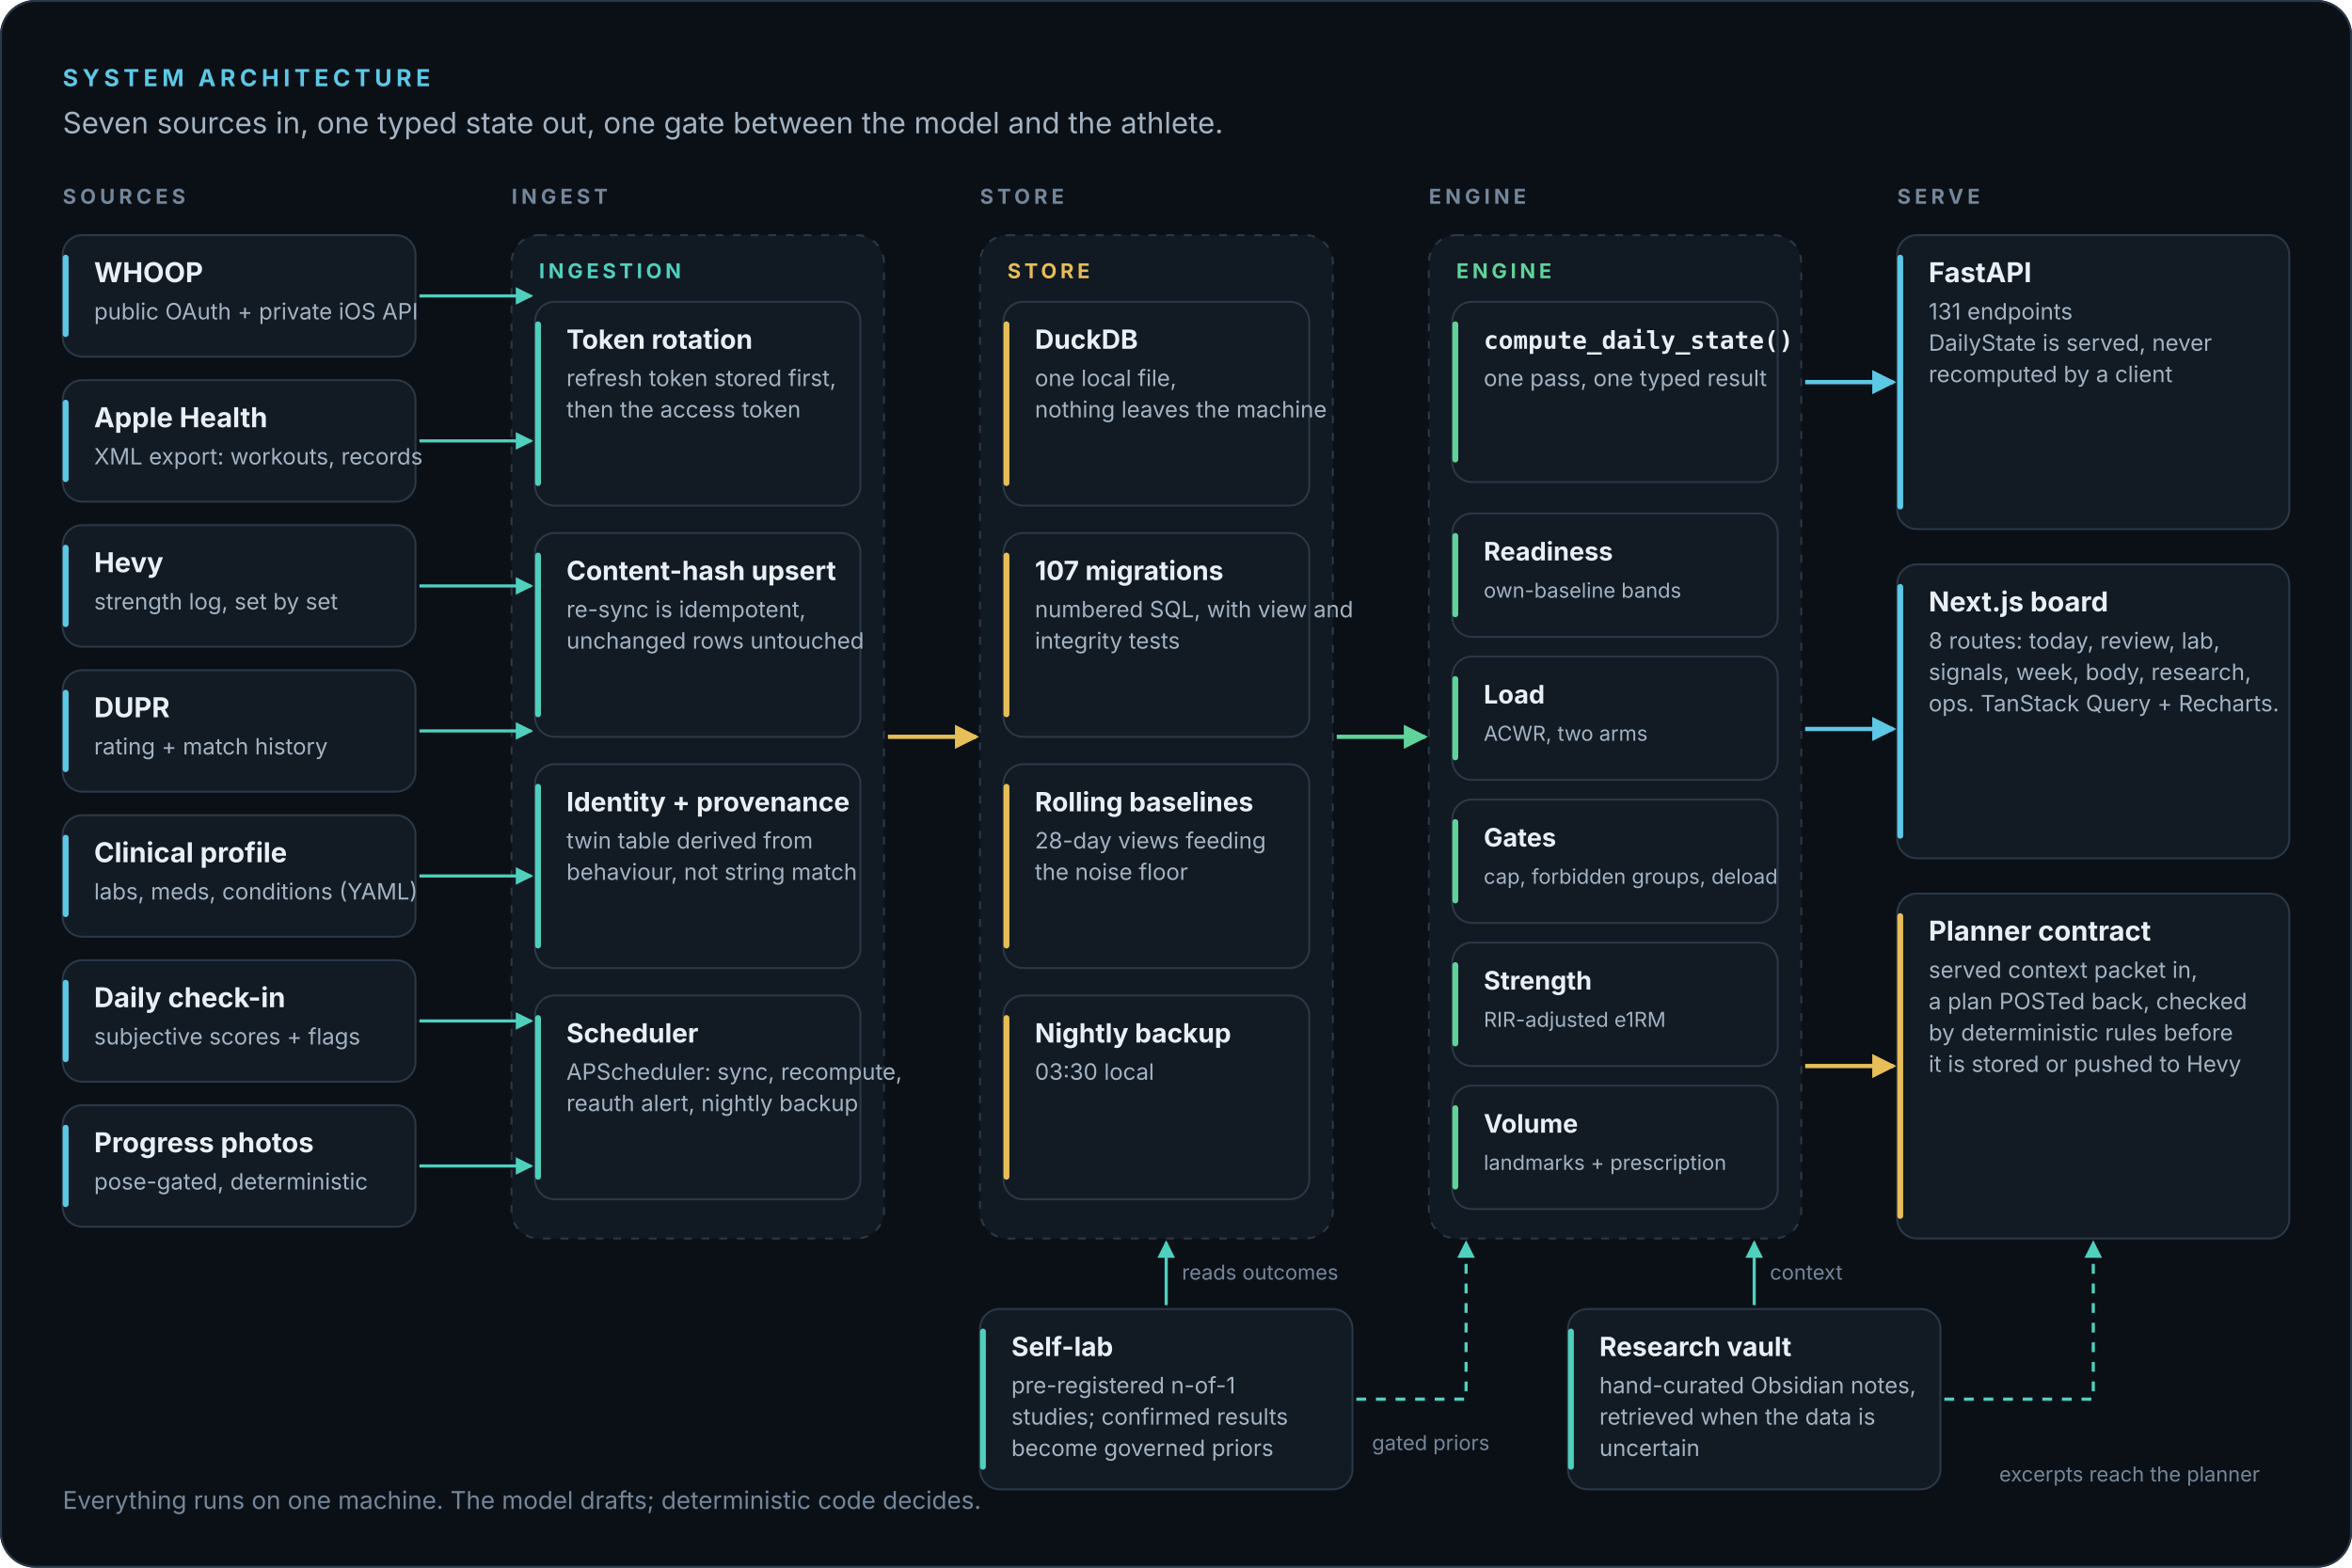
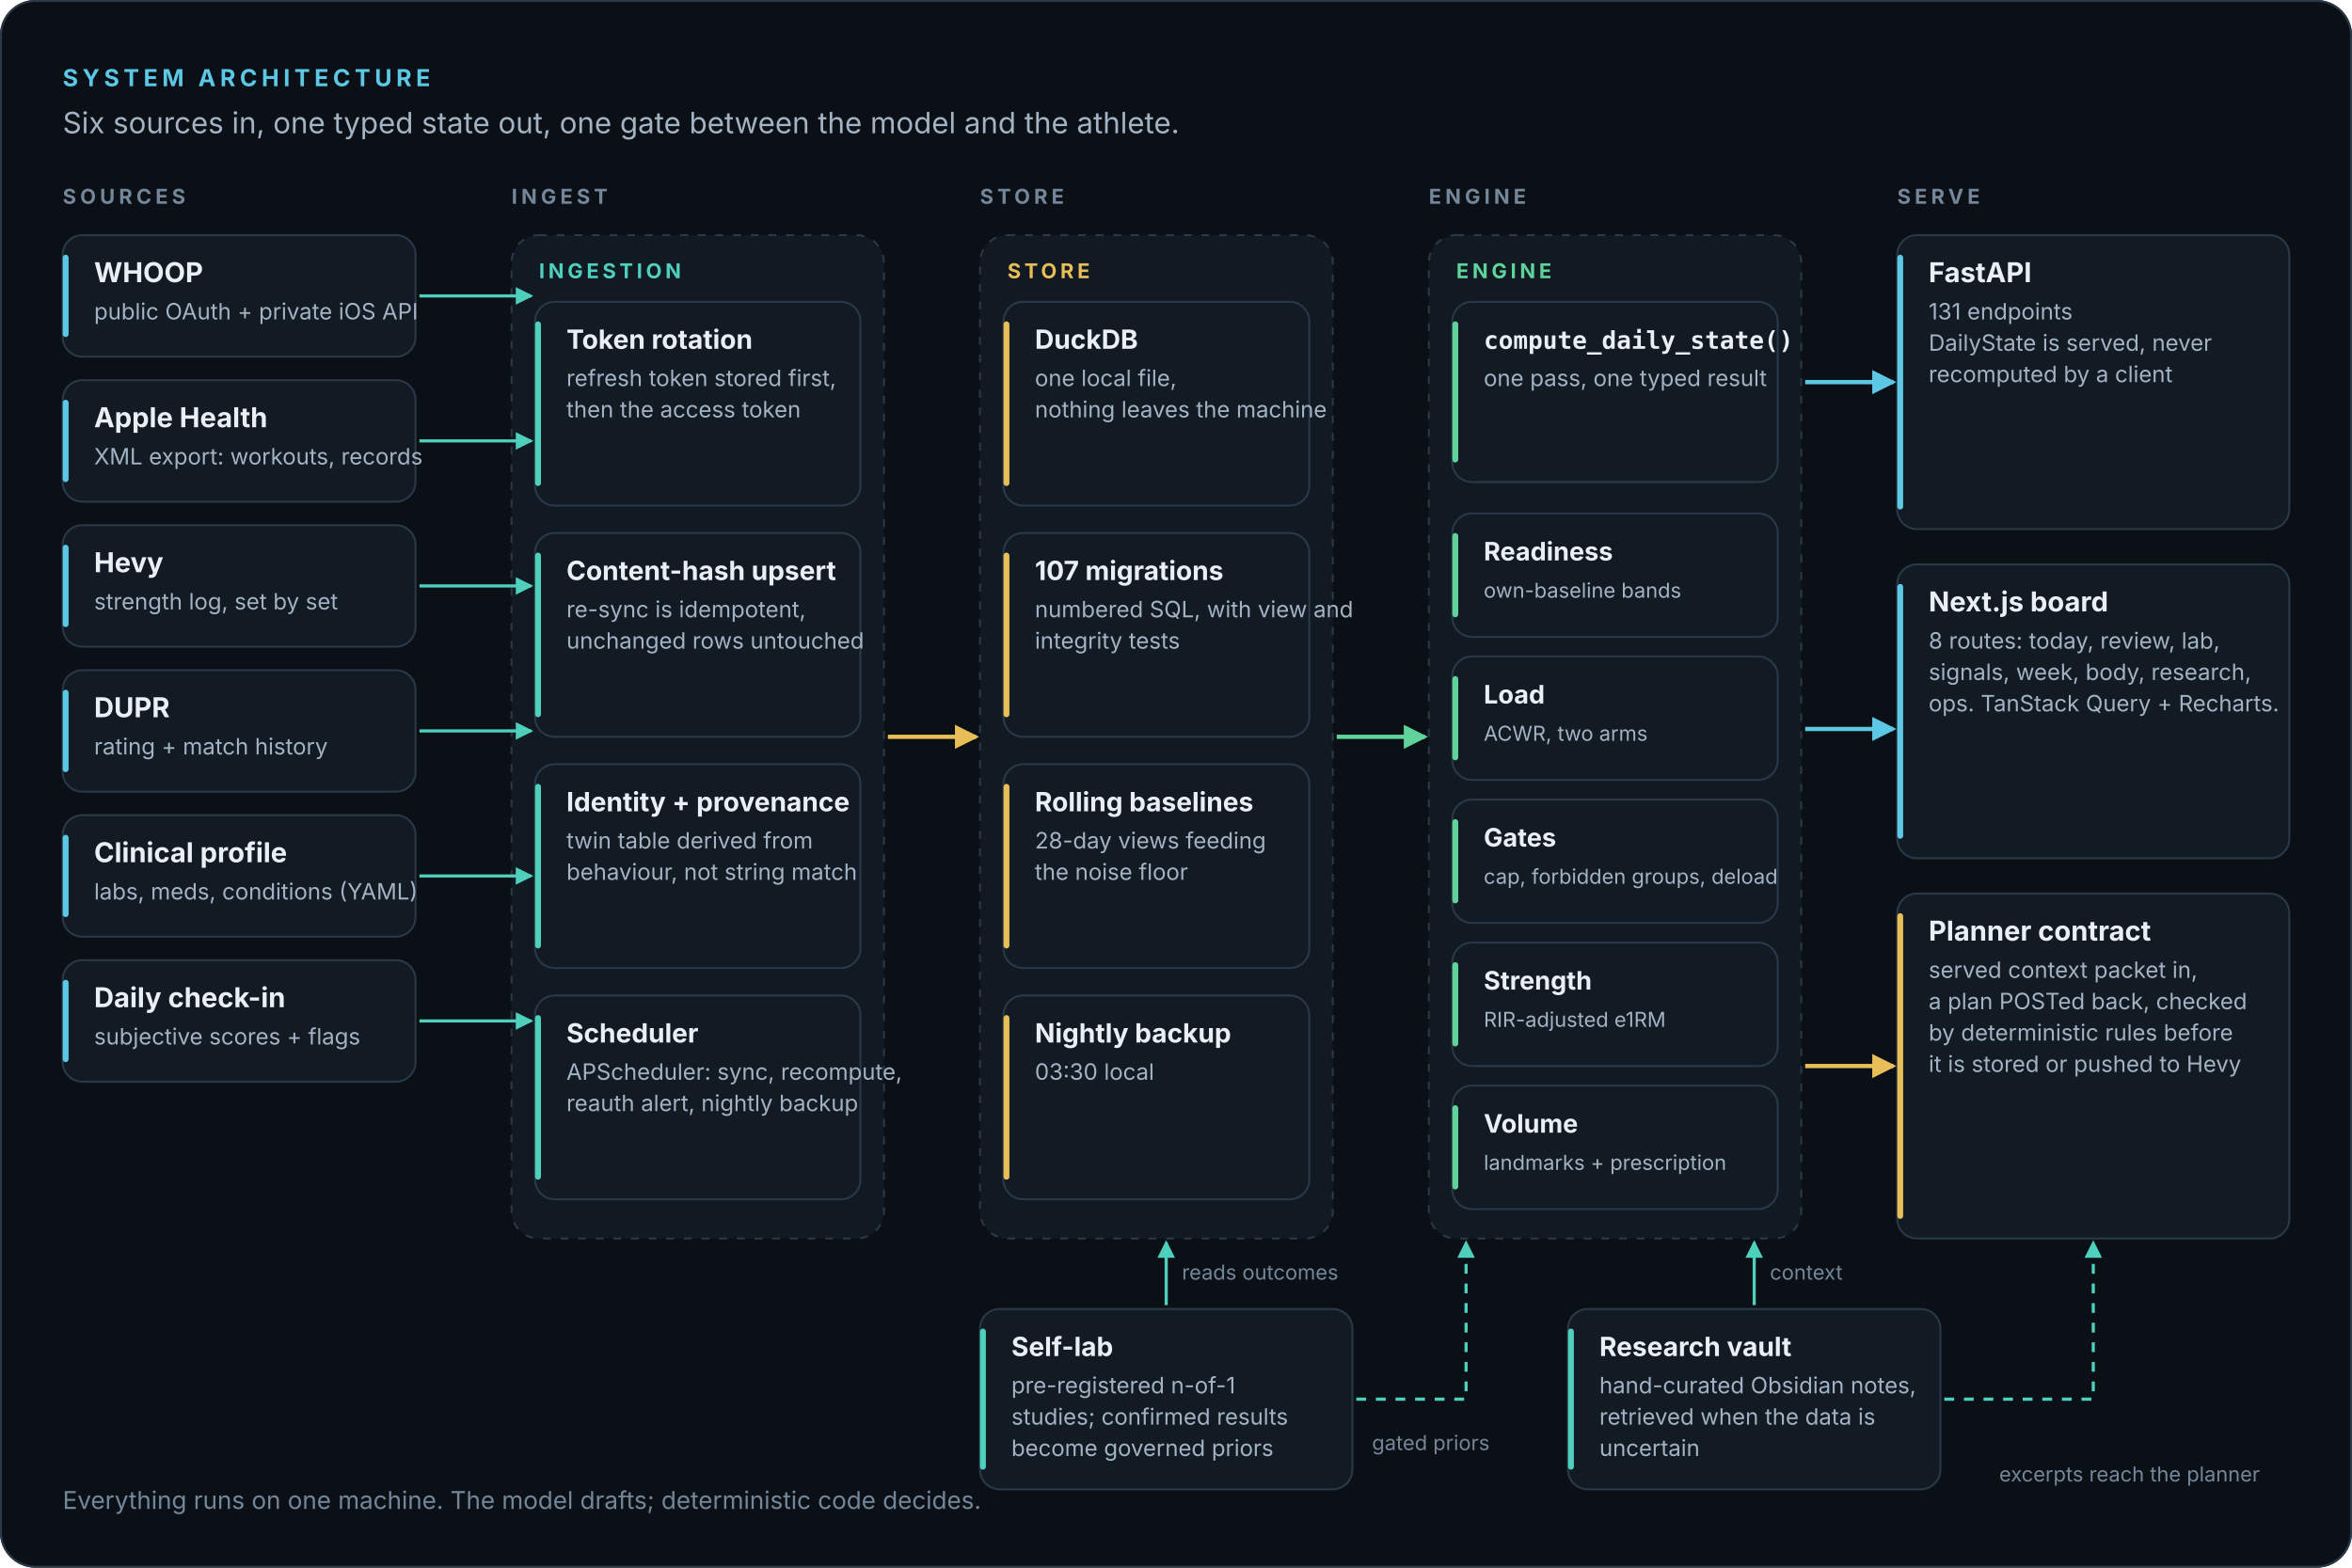
<svg xmlns="http://www.w3.org/2000/svg" viewBox="0 0 1200 800" width="1200" height="800" role="img" aria-label="System architecture">
  <defs>
    <marker id="a-5cc8e6" viewBox="0 0 10 10" refX="8" refY="5" markerWidth="7" markerHeight="7" orient="auto-start-reverse">
      <path d="M1 1 L9 5 L1 9 Z" fill="#5cc8e6" />
    </marker>
    <marker id="a-a3b3c3" viewBox="0 0 10 10" refX="8" refY="5" markerWidth="7" markerHeight="7" orient="auto-start-reverse">
      <path d="M1 1 L9 5 L1 9 Z" fill="#a3b3c3" />
    </marker>
    <marker id="a-5fd39a" viewBox="0 0 10 10" refX="8" refY="5" markerWidth="7" markerHeight="7" orient="auto-start-reverse">
      <path d="M1 1 L9 5 L1 9 Z" fill="#5fd39a" />
    </marker>
    <marker id="a-4fd0bd" viewBox="0 0 10 10" refX="8" refY="5" markerWidth="7" markerHeight="7" orient="auto-start-reverse">
      <path d="M1 1 L9 5 L1 9 Z" fill="#4fd0bd" />
    </marker>
    <marker id="a-ec7a63" viewBox="0 0 10 10" refX="8" refY="5" markerWidth="7" markerHeight="7" orient="auto-start-reverse">
      <path d="M1 1 L9 5 L1 9 Z" fill="#ec7a63" />
    </marker>
    <marker id="a-e7be57" viewBox="0 0 10 10" refX="8" refY="5" markerWidth="7" markerHeight="7" orient="auto-start-reverse">
      <path d="M1 1 L9 5 L1 9 Z" fill="#e7be57" />
    </marker>
    <marker id="a-74869a" viewBox="0 0 10 10" refX="8" refY="5" markerWidth="7" markerHeight="7" orient="auto-start-reverse">
      <path d="M1 1 L9 5 L1 9 Z" fill="#74869a" />
    </marker>
  </defs>
  <rect width="1200" height="800" rx="18" fill="#0b1016" />
  <rect x=".5" y=".5" width="1199" height="799" rx="17.5" fill="none" stroke="#2a3847" />
  <text x="32" y="44" font-family="Inter, -apple-system, 'Segoe UI', Helvetica, Arial, sans-serif" font-size="12" font-weight="700" fill="#5cc8e6" text-anchor="start" letter-spacing="2.2">SYSTEM ARCHITECTURE</text>
-   <text x="32" y="68" font-family="Inter, -apple-system, 'Segoe UI', Helvetica, Arial, sans-serif" font-size="15" font-weight="400" fill="#a3b3c3" text-anchor="start">Seven sources in, one typed state out, one gate between the model and the athlete.</text>
+   <text x="32" y="68" font-family="Inter, -apple-system, 'Segoe UI', Helvetica, Arial, sans-serif" font-size="15" font-weight="400" fill="#a3b3c3" text-anchor="start">Six sources in, one typed state out, one gate between the model and the athlete.</text>
  <text x="32" y="104" font-family="Inter, -apple-system, 'Segoe UI', Helvetica, Arial, sans-serif" font-size="10.5" font-weight="700" fill="#74869a" text-anchor="start" letter-spacing="2">SOURCES</text>
  <text x="261" y="104" font-family="Inter, -apple-system, 'Segoe UI', Helvetica, Arial, sans-serif" font-size="10.5" font-weight="700" fill="#74869a" text-anchor="start" letter-spacing="2">INGEST</text>
  <text x="500" y="104" font-family="Inter, -apple-system, 'Segoe UI', Helvetica, Arial, sans-serif" font-size="10.5" font-weight="700" fill="#74869a" text-anchor="start" letter-spacing="2">STORE</text>
  <text x="729" y="104" font-family="Inter, -apple-system, 'Segoe UI', Helvetica, Arial, sans-serif" font-size="10.5" font-weight="700" fill="#74869a" text-anchor="start" letter-spacing="2">ENGINE</text>
  <text x="968" y="104" font-family="Inter, -apple-system, 'Segoe UI', Helvetica, Arial, sans-serif" font-size="10.5" font-weight="700" fill="#74869a" text-anchor="start" letter-spacing="2">SERVE</text>
  <rect x="32" y="120" width="180" height="62" rx="10" fill="#121a23" stroke="#2a3847" />
  <rect x="32" y="130" width="3" height="42" rx="1.5" fill="#5cc8e6" />
  <text x="48" y="144" font-family="Inter, -apple-system, 'Segoe UI', Helvetica, Arial, sans-serif" font-size="14" font-weight="650" fill="#e9eff5" text-anchor="start">WHOOP</text>
  <text x="48" y="163" font-family="Inter, -apple-system, 'Segoe UI', Helvetica, Arial, sans-serif" font-size="11.5" font-weight="400" fill="#a3b3c3" text-anchor="start">public OAuth + private iOS API</text>
  <rect x="32" y="194" width="180" height="62" rx="10" fill="#121a23" stroke="#2a3847" />
  <rect x="32" y="204" width="3" height="42" rx="1.5" fill="#5cc8e6" />
  <text x="48" y="218" font-family="Inter, -apple-system, 'Segoe UI', Helvetica, Arial, sans-serif" font-size="14" font-weight="650" fill="#e9eff5" text-anchor="start">Apple Health</text>
  <text x="48" y="237" font-family="Inter, -apple-system, 'Segoe UI', Helvetica, Arial, sans-serif" font-size="11.5" font-weight="400" fill="#a3b3c3" text-anchor="start">XML export: workouts, records</text>
  <rect x="32" y="268" width="180" height="62" rx="10" fill="#121a23" stroke="#2a3847" />
  <rect x="32" y="278" width="3" height="42" rx="1.5" fill="#5cc8e6" />
  <text x="48" y="292" font-family="Inter, -apple-system, 'Segoe UI', Helvetica, Arial, sans-serif" font-size="14" font-weight="650" fill="#e9eff5" text-anchor="start">Hevy</text>
  <text x="48" y="311" font-family="Inter, -apple-system, 'Segoe UI', Helvetica, Arial, sans-serif" font-size="11.5" font-weight="400" fill="#a3b3c3" text-anchor="start">strength log, set by set</text>
  <rect x="32" y="342" width="180" height="62" rx="10" fill="#121a23" stroke="#2a3847" />
  <rect x="32" y="352" width="3" height="42" rx="1.5" fill="#5cc8e6" />
  <text x="48" y="366" font-family="Inter, -apple-system, 'Segoe UI', Helvetica, Arial, sans-serif" font-size="14" font-weight="650" fill="#e9eff5" text-anchor="start">DUPR</text>
  <text x="48" y="385" font-family="Inter, -apple-system, 'Segoe UI', Helvetica, Arial, sans-serif" font-size="11.5" font-weight="400" fill="#a3b3c3" text-anchor="start">rating + match history</text>
  <rect x="32" y="416" width="180" height="62" rx="10" fill="#121a23" stroke="#2a3847" />
  <rect x="32" y="426" width="3" height="42" rx="1.5" fill="#5cc8e6" />
  <text x="48" y="440" font-family="Inter, -apple-system, 'Segoe UI', Helvetica, Arial, sans-serif" font-size="14" font-weight="650" fill="#e9eff5" text-anchor="start">Clinical profile</text>
  <text x="48" y="459" font-family="Inter, -apple-system, 'Segoe UI', Helvetica, Arial, sans-serif" font-size="11.5" font-weight="400" fill="#a3b3c3" text-anchor="start">labs, meds, conditions (YAML)</text>
  <rect x="32" y="490" width="180" height="62" rx="10" fill="#121a23" stroke="#2a3847" />
  <rect x="32" y="500" width="3" height="42" rx="1.5" fill="#5cc8e6" />
  <text x="48" y="514" font-family="Inter, -apple-system, 'Segoe UI', Helvetica, Arial, sans-serif" font-size="14" font-weight="650" fill="#e9eff5" text-anchor="start">Daily check-in</text>
  <text x="48" y="533" font-family="Inter, -apple-system, 'Segoe UI', Helvetica, Arial, sans-serif" font-size="11.5" font-weight="400" fill="#a3b3c3" text-anchor="start">subjective scores + flags</text>
-   <rect x="32" y="564" width="180" height="62" rx="10" fill="#121a23" stroke="#2a3847" />
-   <rect x="32" y="574" width="3" height="42" rx="1.5" fill="#5cc8e6" />
-   <text x="48" y="588" font-family="Inter, -apple-system, 'Segoe UI', Helvetica, Arial, sans-serif" font-size="14" font-weight="650" fill="#e9eff5" text-anchor="start">Progress photos</text>
-   <text x="48" y="607" font-family="Inter, -apple-system, 'Segoe UI', Helvetica, Arial, sans-serif" font-size="11.5" font-weight="400" fill="#a3b3c3" text-anchor="start">pose-gated, deterministic</text>
  <rect x="261" y="120" width="190" height="512" rx="14" fill="#17212c" fill-opacity=".55" stroke="#2a3847" stroke-dasharray="4 5" />
  <text x="275" y="142" font-family="Inter, -apple-system, 'Segoe UI', Helvetica, Arial, sans-serif" font-size="10.5" font-weight="700" fill="#4fd0bd" text-anchor="start" letter-spacing="1.8">INGESTION</text>
  <rect x="273" y="154" width="166" height="104" rx="10" fill="#121a23" stroke="#2a3847" />
  <rect x="273" y="164" width="3" height="84" rx="1.5" fill="#4fd0bd" />
  <text x="289" y="178" font-family="Inter, -apple-system, 'Segoe UI', Helvetica, Arial, sans-serif" font-size="13.5" font-weight="650" fill="#e9eff5" text-anchor="start">Token rotation</text>
  <text x="289" y="197" font-family="Inter, -apple-system, 'Segoe UI', Helvetica, Arial, sans-serif" font-size="11.5" font-weight="400" fill="#a3b3c3" text-anchor="start">refresh token stored first,</text>
  <text x="289" y="213" font-family="Inter, -apple-system, 'Segoe UI', Helvetica, Arial, sans-serif" font-size="11.5" font-weight="400" fill="#a3b3c3" text-anchor="start">then the access token</text>
  <rect x="273" y="272" width="166" height="104" rx="10" fill="#121a23" stroke="#2a3847" />
  <rect x="273" y="282" width="3" height="84" rx="1.5" fill="#4fd0bd" />
  <text x="289" y="296" font-family="Inter, -apple-system, 'Segoe UI', Helvetica, Arial, sans-serif" font-size="13.5" font-weight="650" fill="#e9eff5" text-anchor="start">Content-hash upsert</text>
  <text x="289" y="315" font-family="Inter, -apple-system, 'Segoe UI', Helvetica, Arial, sans-serif" font-size="11.5" font-weight="400" fill="#a3b3c3" text-anchor="start">re-sync is idempotent,</text>
  <text x="289" y="331" font-family="Inter, -apple-system, 'Segoe UI', Helvetica, Arial, sans-serif" font-size="11.5" font-weight="400" fill="#a3b3c3" text-anchor="start">unchanged rows untouched</text>
  <rect x="273" y="390" width="166" height="104" rx="10" fill="#121a23" stroke="#2a3847" />
  <rect x="273" y="400" width="3" height="84" rx="1.5" fill="#4fd0bd" />
  <text x="289" y="414" font-family="Inter, -apple-system, 'Segoe UI', Helvetica, Arial, sans-serif" font-size="13.5" font-weight="650" fill="#e9eff5" text-anchor="start">Identity + provenance</text>
  <text x="289" y="433" font-family="Inter, -apple-system, 'Segoe UI', Helvetica, Arial, sans-serif" font-size="11.5" font-weight="400" fill="#a3b3c3" text-anchor="start">twin table derived from</text>
  <text x="289" y="449" font-family="Inter, -apple-system, 'Segoe UI', Helvetica, Arial, sans-serif" font-size="11.5" font-weight="400" fill="#a3b3c3" text-anchor="start">behaviour, not string match</text>
  <rect x="273" y="508" width="166" height="104" rx="10" fill="#121a23" stroke="#2a3847" />
  <rect x="273" y="518" width="3" height="84" rx="1.5" fill="#4fd0bd" />
  <text x="289" y="532" font-family="Inter, -apple-system, 'Segoe UI', Helvetica, Arial, sans-serif" font-size="13.5" font-weight="650" fill="#e9eff5" text-anchor="start">Scheduler</text>
  <text x="289" y="551" font-family="Inter, -apple-system, 'Segoe UI', Helvetica, Arial, sans-serif" font-size="11.5" font-weight="400" fill="#a3b3c3" text-anchor="start">APScheduler: sync, recompute,</text>
  <text x="289" y="567" font-family="Inter, -apple-system, 'Segoe UI', Helvetica, Arial, sans-serif" font-size="11.5" font-weight="400" fill="#a3b3c3" text-anchor="start">reauth alert, nightly backup</text>
  <rect x="500" y="120" width="180" height="512" rx="14" fill="#17212c" fill-opacity=".55" stroke="#2a3847" stroke-dasharray="4 5" />
  <text x="514" y="142" font-family="Inter, -apple-system, 'Segoe UI', Helvetica, Arial, sans-serif" font-size="10.5" font-weight="700" fill="#e7be57" text-anchor="start" letter-spacing="1.8">STORE</text>
  <rect x="512" y="154" width="156" height="104" rx="10" fill="#121a23" stroke="#2a3847" />
  <rect x="512" y="164" width="3" height="84" rx="1.5" fill="#e7be57" />
  <text x="528" y="178" font-family="Inter, -apple-system, 'Segoe UI', Helvetica, Arial, sans-serif" font-size="13.5" font-weight="650" fill="#e9eff5" text-anchor="start">DuckDB</text>
  <text x="528" y="197" font-family="Inter, -apple-system, 'Segoe UI', Helvetica, Arial, sans-serif" font-size="11.5" font-weight="400" fill="#a3b3c3" text-anchor="start">one local file,</text>
  <text x="528" y="213" font-family="Inter, -apple-system, 'Segoe UI', Helvetica, Arial, sans-serif" font-size="11.5" font-weight="400" fill="#a3b3c3" text-anchor="start">nothing leaves the machine</text>
  <rect x="512" y="272" width="156" height="104" rx="10" fill="#121a23" stroke="#2a3847" />
  <rect x="512" y="282" width="3" height="84" rx="1.5" fill="#e7be57" />
  <text x="528" y="296" font-family="Inter, -apple-system, 'Segoe UI', Helvetica, Arial, sans-serif" font-size="13.5" font-weight="650" fill="#e9eff5" text-anchor="start">107 migrations</text>
  <text x="528" y="315" font-family="Inter, -apple-system, 'Segoe UI', Helvetica, Arial, sans-serif" font-size="11.5" font-weight="400" fill="#a3b3c3" text-anchor="start">numbered SQL, with view and</text>
  <text x="528" y="331" font-family="Inter, -apple-system, 'Segoe UI', Helvetica, Arial, sans-serif" font-size="11.5" font-weight="400" fill="#a3b3c3" text-anchor="start">integrity tests</text>
  <rect x="512" y="390" width="156" height="104" rx="10" fill="#121a23" stroke="#2a3847" />
  <rect x="512" y="400" width="3" height="84" rx="1.5" fill="#e7be57" />
  <text x="528" y="414" font-family="Inter, -apple-system, 'Segoe UI', Helvetica, Arial, sans-serif" font-size="13.5" font-weight="650" fill="#e9eff5" text-anchor="start">Rolling baselines</text>
  <text x="528" y="433" font-family="Inter, -apple-system, 'Segoe UI', Helvetica, Arial, sans-serif" font-size="11.5" font-weight="400" fill="#a3b3c3" text-anchor="start">28-day views feeding</text>
  <text x="528" y="449" font-family="Inter, -apple-system, 'Segoe UI', Helvetica, Arial, sans-serif" font-size="11.5" font-weight="400" fill="#a3b3c3" text-anchor="start">the noise floor</text>
  <rect x="512" y="508" width="156" height="104" rx="10" fill="#121a23" stroke="#2a3847" />
  <rect x="512" y="518" width="3" height="84" rx="1.5" fill="#e7be57" />
  <text x="528" y="532" font-family="Inter, -apple-system, 'Segoe UI', Helvetica, Arial, sans-serif" font-size="13.5" font-weight="650" fill="#e9eff5" text-anchor="start">Nightly backup</text>
  <text x="528" y="551" font-family="Inter, -apple-system, 'Segoe UI', Helvetica, Arial, sans-serif" font-size="11.5" font-weight="400" fill="#a3b3c3" text-anchor="start">03:30 local</text>
  <rect x="729" y="120" width="190" height="512" rx="14" fill="#17212c" fill-opacity=".55" stroke="#2a3847" stroke-dasharray="4 5" />
  <text x="743" y="142" font-family="Inter, -apple-system, 'Segoe UI', Helvetica, Arial, sans-serif" font-size="10.5" font-weight="700" fill="#5fd39a" text-anchor="start" letter-spacing="1.8">ENGINE</text>
  <rect x="741" y="154" width="166" height="92" rx="10" fill="#121a23" stroke="#2a3847" />
  <rect x="741" y="164" width="3" height="72" rx="1.5" fill="#5fd39a" />
  <text x="757" y="178" font-family="ui-monospace, SFMono-Regular, Menlo, Consolas, monospace" font-size="12.5" font-weight="650" fill="#e9eff5" text-anchor="start">compute_daily_state()</text>
  <text x="757" y="197" font-family="Inter, -apple-system, 'Segoe UI', Helvetica, Arial, sans-serif" font-size="11.5" font-weight="400" fill="#a3b3c3" text-anchor="start">one pass, one typed result</text>
  <rect x="741" y="262" width="166" height="63" rx="10" fill="#121a23" stroke="#2a3847" />
  <rect x="741" y="272" width="3" height="43" rx="1.5" fill="#5fd39a" />
  <text x="757" y="286" font-family="Inter, -apple-system, 'Segoe UI', Helvetica, Arial, sans-serif" font-size="13" font-weight="650" fill="#e9eff5" text-anchor="start">Readiness</text>
  <text x="757" y="305" font-family="Inter, -apple-system, 'Segoe UI', Helvetica, Arial, sans-serif" font-size="10.5" font-weight="400" fill="#a3b3c3" text-anchor="start">own-baseline bands</text>
  <rect x="741" y="335" width="166" height="63" rx="10" fill="#121a23" stroke="#2a3847" />
  <rect x="741" y="345" width="3" height="43" rx="1.5" fill="#5fd39a" />
  <text x="757" y="359" font-family="Inter, -apple-system, 'Segoe UI', Helvetica, Arial, sans-serif" font-size="13" font-weight="650" fill="#e9eff5" text-anchor="start">Load</text>
  <text x="757" y="378" font-family="Inter, -apple-system, 'Segoe UI', Helvetica, Arial, sans-serif" font-size="10.5" font-weight="400" fill="#a3b3c3" text-anchor="start">ACWR, two arms</text>
  <rect x="741" y="408" width="166" height="63" rx="10" fill="#121a23" stroke="#2a3847" />
  <rect x="741" y="418" width="3" height="43" rx="1.5" fill="#5fd39a" />
  <text x="757" y="432" font-family="Inter, -apple-system, 'Segoe UI', Helvetica, Arial, sans-serif" font-size="13" font-weight="650" fill="#e9eff5" text-anchor="start">Gates</text>
  <text x="757" y="451" font-family="Inter, -apple-system, 'Segoe UI', Helvetica, Arial, sans-serif" font-size="10.5" font-weight="400" fill="#a3b3c3" text-anchor="start">cap, forbidden groups, deload</text>
  <rect x="741" y="481" width="166" height="63" rx="10" fill="#121a23" stroke="#2a3847" />
  <rect x="741" y="491" width="3" height="43" rx="1.5" fill="#5fd39a" />
  <text x="757" y="505" font-family="Inter, -apple-system, 'Segoe UI', Helvetica, Arial, sans-serif" font-size="13" font-weight="650" fill="#e9eff5" text-anchor="start">Strength</text>
  <text x="757" y="524" font-family="Inter, -apple-system, 'Segoe UI', Helvetica, Arial, sans-serif" font-size="10.5" font-weight="400" fill="#a3b3c3" text-anchor="start">RIR-adjusted e1RM</text>
  <rect x="741" y="554" width="166" height="63" rx="10" fill="#121a23" stroke="#2a3847" />
  <rect x="741" y="564" width="3" height="43" rx="1.5" fill="#5fd39a" />
  <text x="757" y="578" font-family="Inter, -apple-system, 'Segoe UI', Helvetica, Arial, sans-serif" font-size="13" font-weight="650" fill="#e9eff5" text-anchor="start">Volume</text>
  <text x="757" y="597" font-family="Inter, -apple-system, 'Segoe UI', Helvetica, Arial, sans-serif" font-size="10.5" font-weight="400" fill="#a3b3c3" text-anchor="start">landmarks + prescription</text>
  <rect x="968" y="120" width="200" height="150" rx="10" fill="#121a23" stroke="#2a3847" />
  <rect x="968" y="130" width="3" height="130" rx="1.5" fill="#5cc8e6" />
  <text x="984" y="144" font-family="Inter, -apple-system, 'Segoe UI', Helvetica, Arial, sans-serif" font-size="14" font-weight="650" fill="#e9eff5" text-anchor="start">FastAPI</text>
  <text x="984" y="163" font-family="Inter, -apple-system, 'Segoe UI', Helvetica, Arial, sans-serif" font-size="11.5" font-weight="400" fill="#a3b3c3" text-anchor="start">131 endpoints</text>
  <text x="984" y="179" font-family="Inter, -apple-system, 'Segoe UI', Helvetica, Arial, sans-serif" font-size="11.5" font-weight="400" fill="#a3b3c3" text-anchor="start">DailyState is served, never</text>
  <text x="984" y="195" font-family="Inter, -apple-system, 'Segoe UI', Helvetica, Arial, sans-serif" font-size="11.5" font-weight="400" fill="#a3b3c3" text-anchor="start">recomputed by a client</text>
  <rect x="968" y="288" width="200" height="150" rx="10" fill="#121a23" stroke="#2a3847" />
  <rect x="968" y="298" width="3" height="130" rx="1.5" fill="#5cc8e6" />
  <text x="984" y="312" font-family="Inter, -apple-system, 'Segoe UI', Helvetica, Arial, sans-serif" font-size="14" font-weight="650" fill="#e9eff5" text-anchor="start">Next.js board</text>
  <text x="984" y="331" font-family="Inter, -apple-system, 'Segoe UI', Helvetica, Arial, sans-serif" font-size="11.5" font-weight="400" fill="#a3b3c3" text-anchor="start">8 routes: today, review, lab,</text>
  <text x="984" y="347" font-family="Inter, -apple-system, 'Segoe UI', Helvetica, Arial, sans-serif" font-size="11.5" font-weight="400" fill="#a3b3c3" text-anchor="start">signals, week, body, research,</text>
  <text x="984" y="363" font-family="Inter, -apple-system, 'Segoe UI', Helvetica, Arial, sans-serif" font-size="11.5" font-weight="400" fill="#a3b3c3" text-anchor="start">ops. TanStack Query + Recharts.</text>
  <rect x="968" y="456" width="200" height="176" rx="10" fill="#121a23" stroke="#2a3847" />
  <rect x="968" y="466" width="3" height="156" rx="1.5" fill="#e7be57" />
  <text x="984" y="480" font-family="Inter, -apple-system, 'Segoe UI', Helvetica, Arial, sans-serif" font-size="14" font-weight="650" fill="#e9eff5" text-anchor="start">Planner contract</text>
  <text x="984" y="499" font-family="Inter, -apple-system, 'Segoe UI', Helvetica, Arial, sans-serif" font-size="11.5" font-weight="400" fill="#a3b3c3" text-anchor="start">served context packet in,</text>
  <text x="984" y="515" font-family="Inter, -apple-system, 'Segoe UI', Helvetica, Arial, sans-serif" font-size="11.5" font-weight="400" fill="#a3b3c3" text-anchor="start">a plan POSTed back, checked</text>
  <text x="984" y="531" font-family="Inter, -apple-system, 'Segoe UI', Helvetica, Arial, sans-serif" font-size="11.5" font-weight="400" fill="#a3b3c3" text-anchor="start">by deterministic rules before</text>
  <text x="984" y="547" font-family="Inter, -apple-system, 'Segoe UI', Helvetica, Arial, sans-serif" font-size="11.5" font-weight="400" fill="#a3b3c3" text-anchor="start">it is stored or pushed to Hevy</text>
  <path d="M214 151 L271 151" fill="none" stroke="#4fd0bd" stroke-width="1.6" stroke-linejoin="round" marker-end="url(#a-4fd0bd)" />
  <path d="M214 225 L271 225" fill="none" stroke="#4fd0bd" stroke-width="1.6" stroke-linejoin="round" marker-end="url(#a-4fd0bd)" />
  <path d="M214 299 L271 299" fill="none" stroke="#4fd0bd" stroke-width="1.6" stroke-linejoin="round" marker-end="url(#a-4fd0bd)" />
  <path d="M214 373 L271 373" fill="none" stroke="#4fd0bd" stroke-width="1.6" stroke-linejoin="round" marker-end="url(#a-4fd0bd)" />
  <path d="M214 447 L271 447" fill="none" stroke="#4fd0bd" stroke-width="1.6" stroke-linejoin="round" marker-end="url(#a-4fd0bd)" />
  <path d="M214 521 L271 521" fill="none" stroke="#4fd0bd" stroke-width="1.6" stroke-linejoin="round" marker-end="url(#a-4fd0bd)" />
-   <path d="M214 595 L271 595" fill="none" stroke="#4fd0bd" stroke-width="1.6" stroke-linejoin="round" marker-end="url(#a-4fd0bd)" />
  <path d="M453 376 L498 376" fill="none" stroke="#e7be57" stroke-width="2.2" stroke-linejoin="round" marker-end="url(#a-e7be57)" />
  <path d="M682 376 L727 376" fill="none" stroke="#5fd39a" stroke-width="2.2" stroke-linejoin="round" marker-end="url(#a-5fd39a)" />
  <path d="M921 195 L966 195" fill="none" stroke="#5cc8e6" stroke-width="2.2" stroke-linejoin="round" marker-end="url(#a-5cc8e6)" />
  <path d="M921 372 L966 372" fill="none" stroke="#5cc8e6" stroke-width="2.2" stroke-linejoin="round" marker-end="url(#a-5cc8e6)" />
  <path d="M921 544 L966 544" fill="none" stroke="#e7be57" stroke-width="2.2" stroke-linejoin="round" marker-end="url(#a-e7be57)" />
  <rect x="500" y="668" width="190" height="92" rx="10" fill="#121a23" stroke="#2a3847" />
  <rect x="500" y="678" width="3" height="72" rx="1.5" fill="#4fd0bd" />
  <text x="516" y="692" font-family="Inter, -apple-system, 'Segoe UI', Helvetica, Arial, sans-serif" font-size="13.5" font-weight="650" fill="#e9eff5" text-anchor="start">Self-lab</text>
  <text x="516" y="711" font-family="Inter, -apple-system, 'Segoe UI', Helvetica, Arial, sans-serif" font-size="11.5" font-weight="400" fill="#a3b3c3" text-anchor="start">pre-registered n-of-1</text>
  <text x="516" y="727" font-family="Inter, -apple-system, 'Segoe UI', Helvetica, Arial, sans-serif" font-size="11.5" font-weight="400" fill="#a3b3c3" text-anchor="start">studies; confirmed results</text>
  <text x="516" y="743" font-family="Inter, -apple-system, 'Segoe UI', Helvetica, Arial, sans-serif" font-size="11.5" font-weight="400" fill="#a3b3c3" text-anchor="start">become governed priors</text>
  <rect x="800" y="668" width="190" height="92" rx="10" fill="#121a23" stroke="#2a3847" />
  <rect x="800" y="678" width="3" height="72" rx="1.5" fill="#4fd0bd" />
  <text x="816" y="692" font-family="Inter, -apple-system, 'Segoe UI', Helvetica, Arial, sans-serif" font-size="13.5" font-weight="650" fill="#e9eff5" text-anchor="start">Research vault</text>
  <text x="816" y="711" font-family="Inter, -apple-system, 'Segoe UI', Helvetica, Arial, sans-serif" font-size="11.5" font-weight="400" fill="#a3b3c3" text-anchor="start">hand-curated Obsidian notes,</text>
  <text x="816" y="727" font-family="Inter, -apple-system, 'Segoe UI', Helvetica, Arial, sans-serif" font-size="11.5" font-weight="400" fill="#a3b3c3" text-anchor="start">retrieved when the data is</text>
  <text x="816" y="743" font-family="Inter, -apple-system, 'Segoe UI', Helvetica, Arial, sans-serif" font-size="11.5" font-weight="400" fill="#a3b3c3" text-anchor="start">uncertain</text>
  <path d="M595 666 L595 634" fill="none" stroke="#4fd0bd" stroke-width="1.6" stroke-linejoin="round" marker-end="url(#a-4fd0bd)" />
  <text x="603" y="653" font-family="Inter, -apple-system, 'Segoe UI', Helvetica, Arial, sans-serif" font-size="10.5" font-weight="400" fill="#74869a" text-anchor="start">reads outcomes</text>
  <path d="M692 714 L748 714 L748 634" fill="none" stroke="#4fd0bd" stroke-width="1.6" stroke-linejoin="round" marker-end="url(#a-4fd0bd)" stroke-dasharray="5 5" />
  <text x="700" y="740" font-family="Inter, -apple-system, 'Segoe UI', Helvetica, Arial, sans-serif" font-size="10.5" font-weight="400" fill="#74869a" text-anchor="start">gated priors</text>
  <path d="M895 666 L895 634" fill="none" stroke="#4fd0bd" stroke-width="1.6" stroke-linejoin="round" marker-end="url(#a-4fd0bd)" />
  <text x="903" y="653" font-family="Inter, -apple-system, 'Segoe UI', Helvetica, Arial, sans-serif" font-size="10.5" font-weight="400" fill="#74869a" text-anchor="start">context</text>
  <path d="M992 714 L1068 714 L1068 634" fill="none" stroke="#4fd0bd" stroke-width="1.6" stroke-linejoin="round" marker-end="url(#a-4fd0bd)" stroke-dasharray="5 5" />
  <text x="1020" y="756" font-family="Inter, -apple-system, 'Segoe UI', Helvetica, Arial, sans-serif" font-size="10.5" font-weight="400" fill="#74869a" text-anchor="start">excerpts reach the planner</text>
  <text x="32" y="770" font-family="Inter, -apple-system, 'Segoe UI', Helvetica, Arial, sans-serif" font-size="12.5" font-weight="400" fill="#74869a" text-anchor="start">Everything runs on one machine. The model drafts; deterministic code decides.</text>
</svg>
